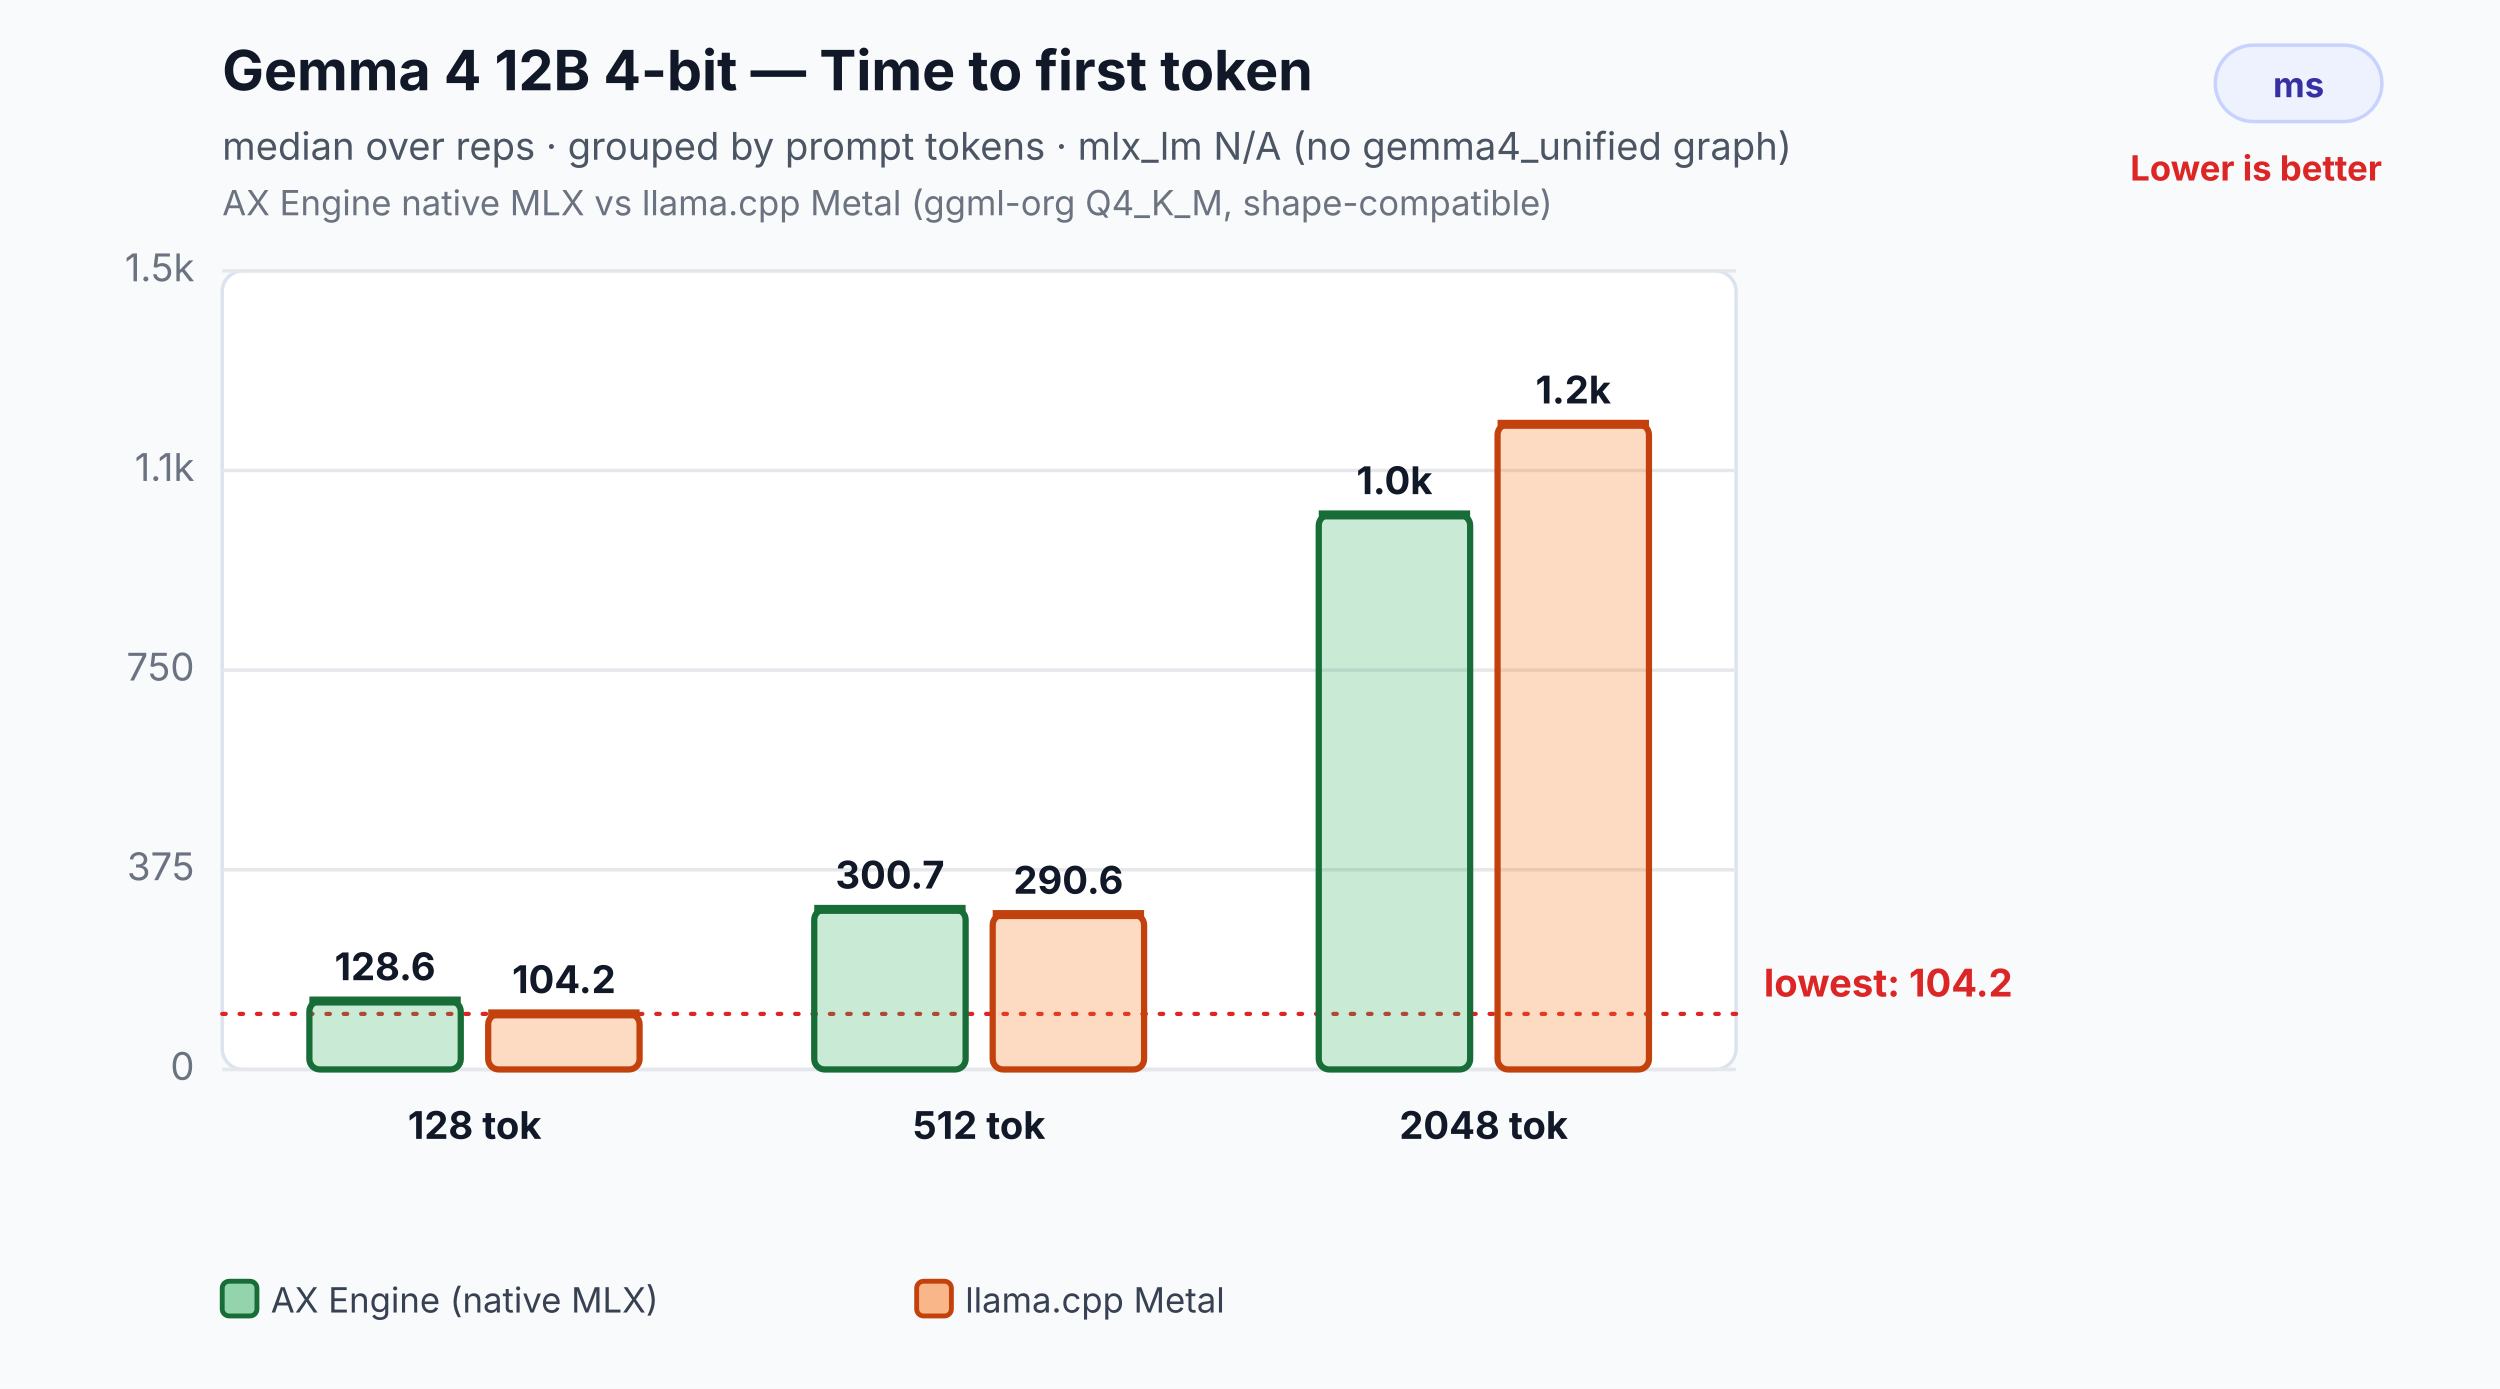
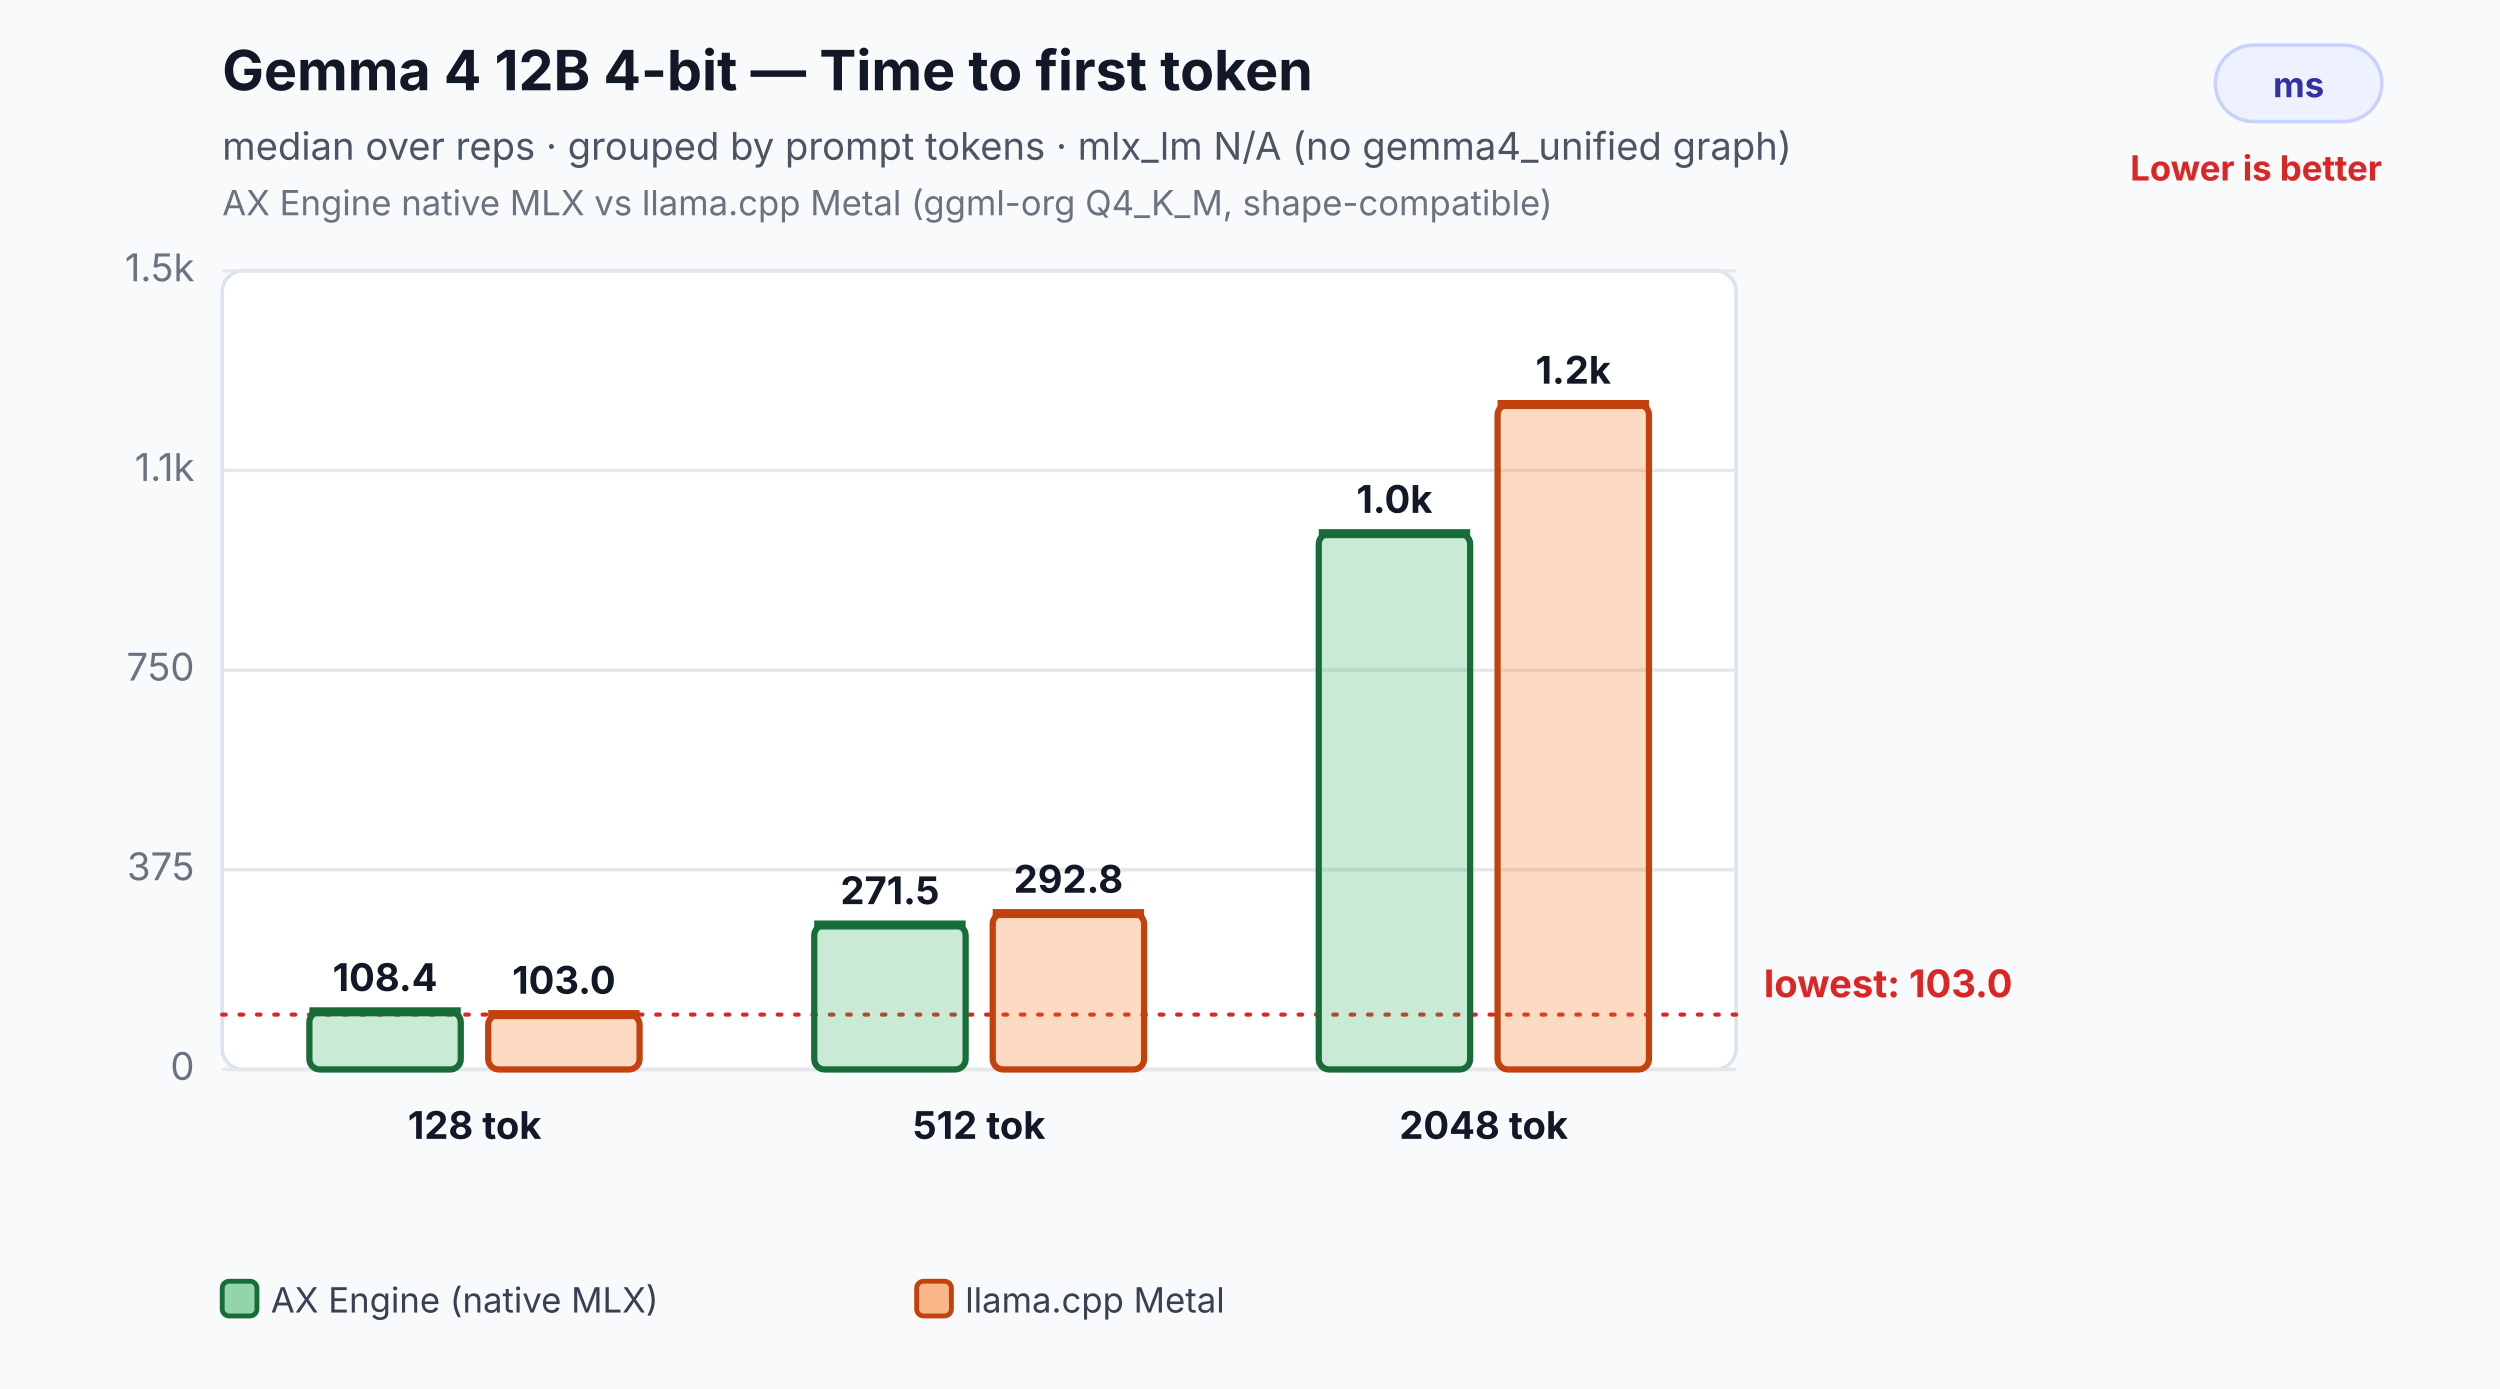
<svg xmlns="http://www.w3.org/2000/svg" width="720" height="400" viewBox="0 0 720 400" role="img" aria-labelledby="title desc">
  <rect width="100%" height="100%" fill="#f8fafc" />
  <text x="64" y="26" font-family="Inter,Segoe UI,Arial,sans-serif" font-size="16" font-weight="700" fill="#111827">Gemma 4 12B 4-bit — Time to first token</text>
  <text x="64" y="46" font-family="Inter,Segoe UI,Arial,sans-serif" font-size="11" fill="#4b5563">median over reps · grouped by prompt tokens · mlx_lm N/A (no gemma4_unified graph)</text>
  <text x="64" y="62" font-family="Inter,Segoe UI,Arial,sans-serif" font-size="10" fill="#6b7280">AX Engine native MLX vs llama.cpp Metal (ggml-org Q4_K_M, shape-compatible)</text>
  <rect x="638" y="13" width="48" height="22" rx="11" fill="#eef2ff" stroke="#c7d2fe" />
  <text x="662.0" y="28" text-anchor="middle" font-family="Inter,Segoe UI,Arial,sans-serif" font-size="10" font-weight="700" fill="#3730a3">ms</text>
  <text x="686" y="52" text-anchor="end" font-family="Inter,Segoe UI,Arial,sans-serif" font-size="10" font-weight="700" fill="#dc2626">Lower is better</text>
  <rect x="64" y="78" width="436" height="230" rx="6" fill="#ffffff" stroke="#dbe3ef" />
  <line x1="64" y1="308.0" x2="500" y2="308.0" stroke="#e5e7eb" stroke-width="1" />
  <text x="56" y="311.0" text-anchor="end" font-family="Inter,Segoe UI,Arial,sans-serif" font-size="11" fill="#6b7280">0</text>
  <line x1="64" y1="250.5" x2="500" y2="250.5" stroke="#e5e7eb" stroke-width="1" />
  <text x="56" y="253.5" text-anchor="end" font-family="Inter,Segoe UI,Arial,sans-serif" font-size="11" fill="#6b7280">375</text>
  <line x1="64" y1="193.0" x2="500" y2="193.0" stroke="#e5e7eb" stroke-width="1" />
  <text x="56" y="196.0" text-anchor="end" font-family="Inter,Segoe UI,Arial,sans-serif" font-size="11" fill="#6b7280">750</text>
  <line x1="64" y1="135.5" x2="500" y2="135.5" stroke="#e5e7eb" stroke-width="1" />
  <text x="56" y="138.5" text-anchor="end" font-family="Inter,Segoe UI,Arial,sans-serif" font-size="11" fill="#6b7280">1.1k</text>
  <line x1="64" y1="78.0" x2="500" y2="78.0" stroke="#e5e7eb" stroke-width="1" />
  <text x="56" y="81.0" text-anchor="end" font-family="Inter,Segoe UI,Arial,sans-serif" font-size="11" fill="#6b7280">1.5k</text>
-   <line x1="64" y1="292.0" x2="500" y2="292.0" stroke="#dc2626" stroke-width="1.2" stroke-dasharray="1 4" stroke-linecap="round" />
-   <text x="508" y="287.0" text-anchor="start" font-family="Inter,Segoe UI,Arial,sans-serif" font-size="11" font-weight="700" fill="#dc2626">lowest: 104.2</text>
-   <rect x="89.1" y="288.3" width="43.6" height="19.7" rx="3" fill="#2eaf5f" fill-opacity="0.26" stroke="#176c37" stroke-width="1.8" />
-   <line x1="89.1" y1="288.3" x2="132.7" y2="288.3" stroke="#176c37" stroke-width="2.6" />
-   <text x="110.9" y="282.3" text-anchor="middle" font-family="Inter,Segoe UI,Arial,sans-serif" font-size="11" font-weight="700" fill="#111827">128.6</text>
-   <rect x="140.6" y="292.0" width="43.6" height="16.0" rx="3" fill="#f97316" fill-opacity="0.26" stroke="#c2410c" stroke-width="1.8" />
-   <line x1="140.6" y1="292.0" x2="184.2" y2="292.0" stroke="#c2410c" stroke-width="2.6" />
-   <text x="162.4" y="286.0" text-anchor="middle" font-family="Inter,Segoe UI,Arial,sans-serif" font-size="11" font-weight="700" fill="#111827">104.2</text>
+   <line x1="64" y1="292.2" x2="500" y2="292.2" stroke="#dc2626" stroke-width="1.2" stroke-dasharray="1 4" stroke-linecap="round" />
+   <text x="508" y="287.2" text-anchor="start" font-family="Inter,Segoe UI,Arial,sans-serif" font-size="11" font-weight="700" fill="#dc2626">lowest: 103.0</text>
+   <rect x="89.1" y="291.4" width="43.6" height="16.6" rx="3" fill="#2eaf5f" fill-opacity="0.26" stroke="#176c37" stroke-width="1.8" />
+   <line x1="89.1" y1="291.4" x2="132.7" y2="291.4" stroke="#176c37" stroke-width="2.6" />
+   <text x="110.9" y="285.4" text-anchor="middle" font-family="Inter,Segoe UI,Arial,sans-serif" font-size="11" font-weight="700" fill="#111827">108.4</text>
+   <rect x="140.6" y="292.2" width="43.6" height="15.8" rx="3" fill="#f97316" fill-opacity="0.26" stroke="#c2410c" stroke-width="1.8" />
+   <line x1="140.6" y1="292.2" x2="184.2" y2="292.2" stroke="#c2410c" stroke-width="2.6" />
+   <text x="162.4" y="286.2" text-anchor="middle" font-family="Inter,Segoe UI,Arial,sans-serif" font-size="11" font-weight="700" fill="#111827">103.0</text>
  <text x="136.7" y="328.0" text-anchor="middle" font-family="Inter,Segoe UI,Arial,sans-serif" font-size="11" font-weight="700" fill="#111827">128 tok</text>
-   <rect x="234.5" y="261.9" width="43.6" height="46.1" rx="3" fill="#2eaf5f" fill-opacity="0.26" stroke="#176c37" stroke-width="1.8" />
-   <line x1="234.5" y1="261.9" x2="278.1" y2="261.9" stroke="#176c37" stroke-width="2.6" />
-   <text x="256.3" y="255.9" text-anchor="middle" font-family="Inter,Segoe UI,Arial,sans-serif" font-size="11" font-weight="700" fill="#111827">300.7</text>
-   <rect x="285.9" y="263.4" width="43.6" height="44.6" rx="3" fill="#f97316" fill-opacity="0.26" stroke="#c2410c" stroke-width="1.8" />
-   <line x1="285.9" y1="263.4" x2="329.5" y2="263.4" stroke="#c2410c" stroke-width="2.6" />
-   <text x="307.7" y="257.4" text-anchor="middle" font-family="Inter,Segoe UI,Arial,sans-serif" font-size="11" font-weight="700" fill="#111827">290.6</text>
+   <rect x="234.5" y="266.4" width="43.6" height="41.6" rx="3" fill="#2eaf5f" fill-opacity="0.26" stroke="#176c37" stroke-width="1.8" />
+   <line x1="234.5" y1="266.4" x2="278.1" y2="266.4" stroke="#176c37" stroke-width="2.6" />
+   <text x="256.3" y="260.4" text-anchor="middle" font-family="Inter,Segoe UI,Arial,sans-serif" font-size="11" font-weight="700" fill="#111827">271.5</text>
+   <rect x="285.9" y="263.1" width="43.6" height="44.9" rx="3" fill="#f97316" fill-opacity="0.26" stroke="#c2410c" stroke-width="1.8" />
+   <line x1="285.9" y1="263.1" x2="329.5" y2="263.1" stroke="#c2410c" stroke-width="2.6" />
+   <text x="307.7" y="257.1" text-anchor="middle" font-family="Inter,Segoe UI,Arial,sans-serif" font-size="11" font-weight="700" fill="#111827">292.8</text>
  <text x="282.0" y="328.0" text-anchor="middle" font-family="Inter,Segoe UI,Arial,sans-serif" font-size="11" font-weight="700" fill="#111827">512 tok</text>
-   <rect x="379.8" y="148.3" width="43.6" height="159.7" rx="3" fill="#2eaf5f" fill-opacity="0.26" stroke="#176c37" stroke-width="1.8" />
-   <line x1="379.8" y1="148.3" x2="423.4" y2="148.3" stroke="#176c37" stroke-width="2.6" />
-   <text x="401.6" y="142.3" text-anchor="middle" font-family="Inter,Segoe UI,Arial,sans-serif" font-size="11" font-weight="700" fill="#111827">1.0k</text>
-   <rect x="431.3" y="122.2" width="43.6" height="185.8" rx="3" fill="#f97316" fill-opacity="0.26" stroke="#c2410c" stroke-width="1.8" />
-   <line x1="431.3" y1="122.2" x2="474.9" y2="122.2" stroke="#c2410c" stroke-width="2.6" />
-   <text x="453.1" y="116.2" text-anchor="middle" font-family="Inter,Segoe UI,Arial,sans-serif" font-size="11" font-weight="700" fill="#111827">1.2k</text>
+   <rect x="379.8" y="153.7" width="43.6" height="154.3" rx="3" fill="#2eaf5f" fill-opacity="0.26" stroke="#176c37" stroke-width="1.8" />
+   <line x1="379.8" y1="153.7" x2="423.4" y2="153.7" stroke="#176c37" stroke-width="2.6" />
+   <text x="401.6" y="147.7" text-anchor="middle" font-family="Inter,Segoe UI,Arial,sans-serif" font-size="11" font-weight="700" fill="#111827">1.0k</text>
+   <rect x="431.3" y="116.5" width="43.6" height="191.5" rx="3" fill="#f97316" fill-opacity="0.26" stroke="#c2410c" stroke-width="1.8" />
+   <line x1="431.3" y1="116.5" x2="474.9" y2="116.5" stroke="#c2410c" stroke-width="2.6" />
+   <text x="453.1" y="110.5" text-anchor="middle" font-family="Inter,Segoe UI,Arial,sans-serif" font-size="11" font-weight="700" fill="#111827">1.2k</text>
  <text x="427.3" y="328.0" text-anchor="middle" font-family="Inter,Segoe UI,Arial,sans-serif" font-size="11" font-weight="700" fill="#111827">2048 tok</text>
  <rect x="64.0" y="369" width="10" height="10" rx="2" fill="#2eaf5f" fill-opacity="0.5" stroke="#176c37" stroke-width="1.4" />
  <text x="78.0" y="378" font-family="Inter,Segoe UI,Arial,sans-serif" font-size="10" fill="#374151">AX Engine (native MLX)</text>
  <rect x="264.0" y="369" width="10" height="10" rx="2" fill="#f97316" fill-opacity="0.5" stroke="#c2410c" stroke-width="1.4" />
  <text x="278.0" y="378" font-family="Inter,Segoe UI,Arial,sans-serif" font-size="10" fill="#374151">llama.cpp Metal</text>
</svg>
